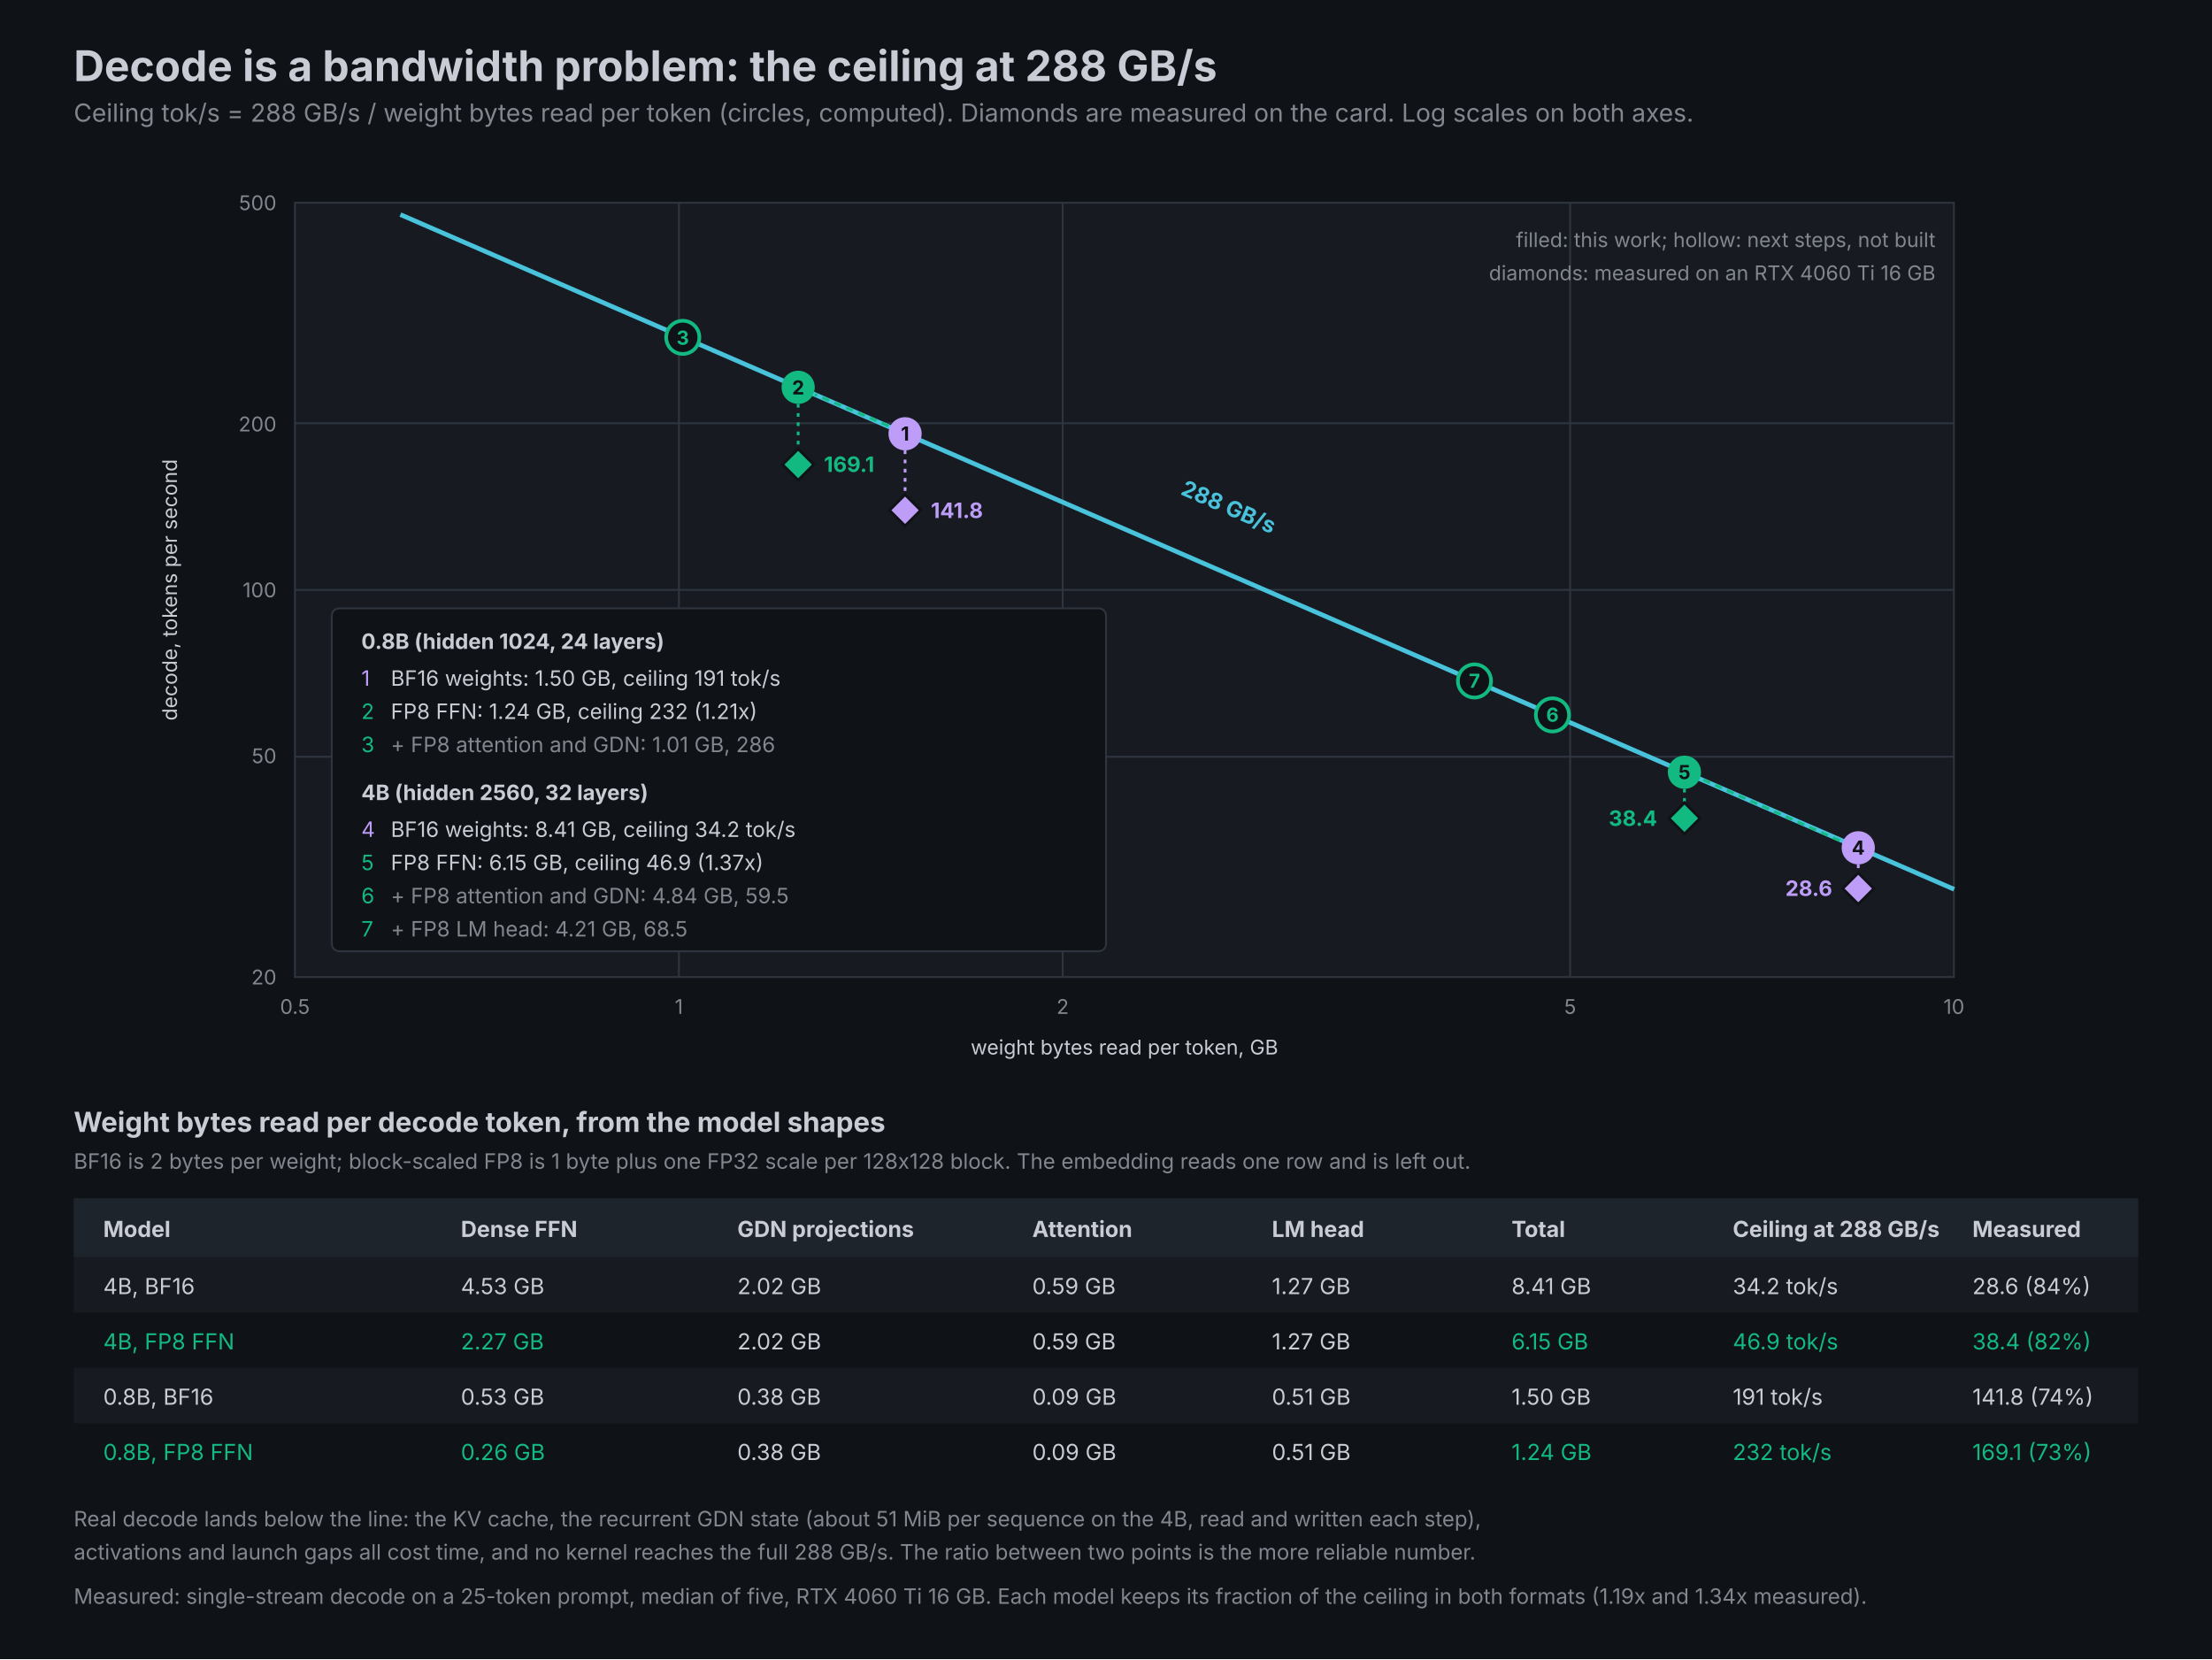
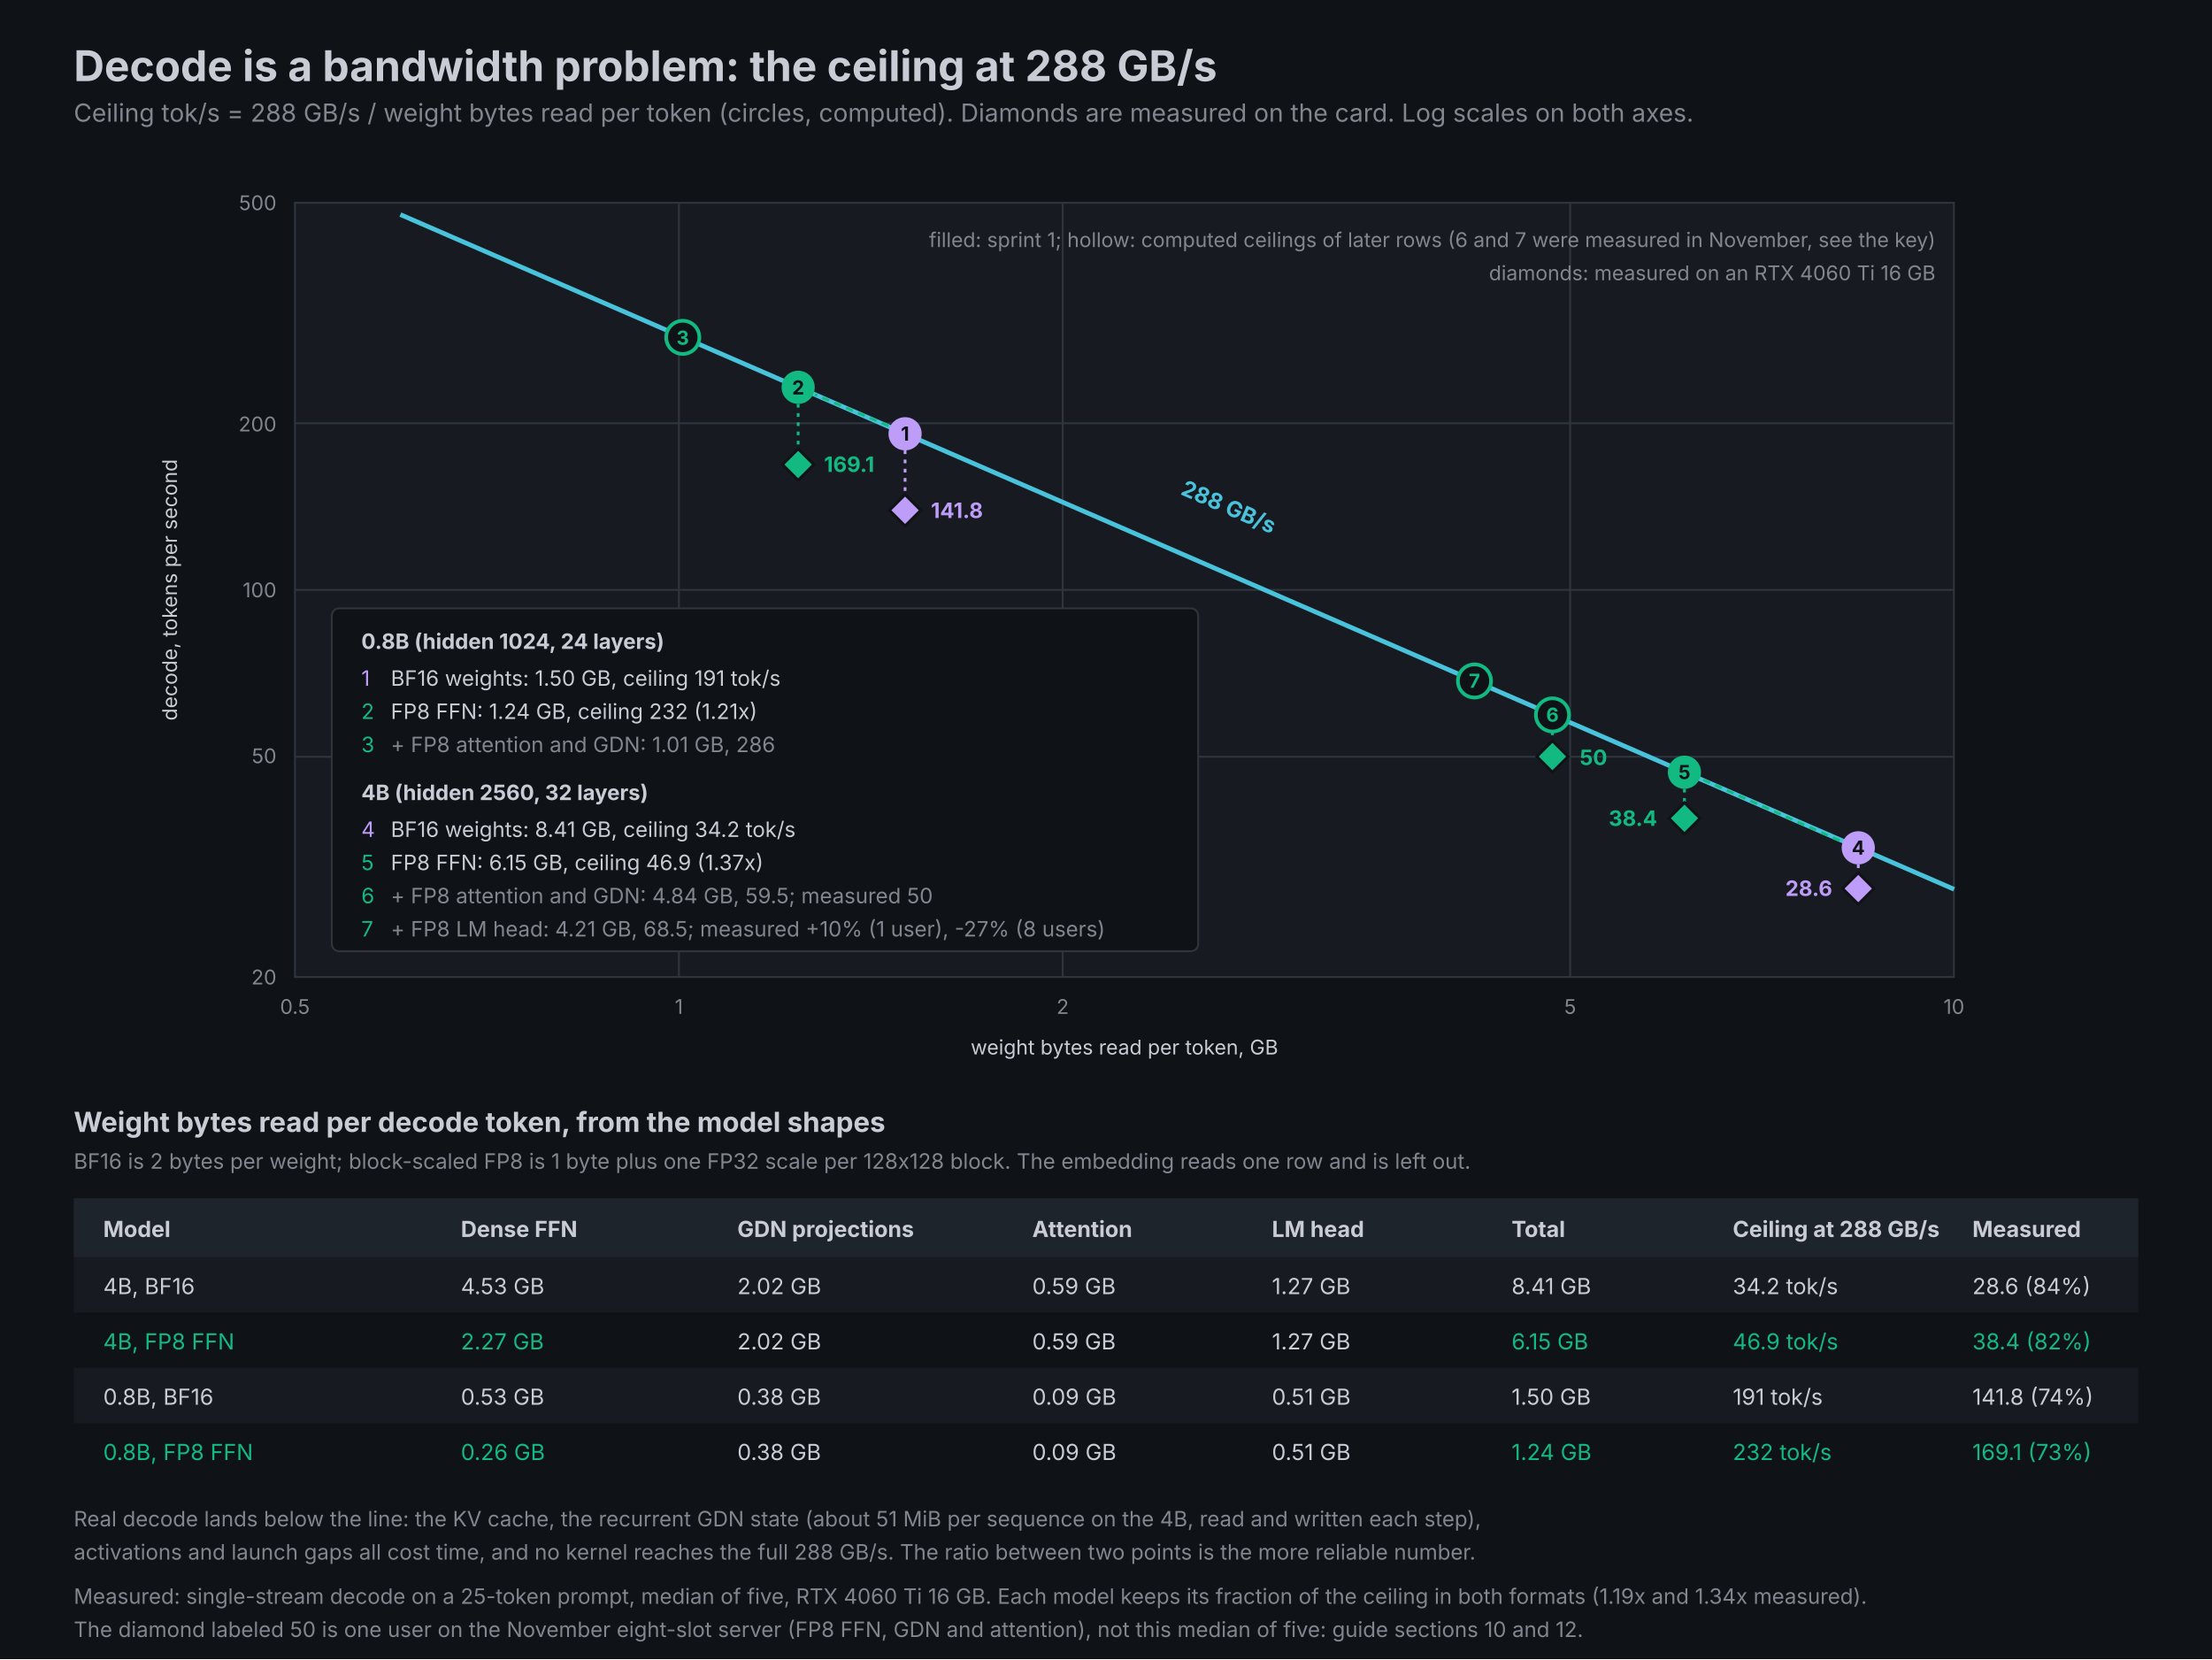
<svg xmlns="http://www.w3.org/2000/svg" viewBox="0 0 1200 900" width="1200" height="900" font-family="Inter, ui-sans-serif, system-ui, Segoe UI, Helvetica, Arial, sans-serif" role="img" aria-labelledby="t d">
  <rect width="1200" height="900" fill="#0F1216" />
  <text x="40" y="44" font-size="23" font-weight="650" fill="#C9CCD4">Decode is a bandwidth problem: the ceiling at 288 GB/s</text>
  <text x="40" y="66" font-size="13.5" fill="#82868F">Ceiling tok/s = 288 GB/s / weight bytes read per token (circles, computed). Diamonds are measured on the card. Log scales on both axes.</text>
  <rect x="160" y="110" width="900" height="420" fill="#171B21" stroke="#2E353F" />
  <g stroke="#2E353F" stroke-width="1">
    <line x1="368.3" y1="110" x2="368.3" y2="530" />
    <line x1="576.5" y1="110" x2="576.5" y2="530" />
    <line x1="851.8" y1="110" x2="851.8" y2="530" />
    <line x1="160" y1="410.5" x2="1060" y2="410.5" />
    <line x1="160" y1="320" x2="1060" y2="320" />
    <line x1="160" y1="229.6" x2="1060" y2="229.6" />
  </g>
  <g font-size="11" fill="#82868F" text-anchor="middle">
    <text x="160" y="550">0.5</text>
    <text x="368.3" y="550">1</text>
    <text x="576.5" y="550">2</text>
    <text x="851.8" y="550">5</text>
    <text x="1060" y="550">10</text>
    <text x="610" y="572" fill="#C9CCD4">weight bytes read per token, GB</text>
  </g>
  <g font-size="11" fill="#82868F" text-anchor="end">
    <text x="150" y="534">20</text>
    <text x="150" y="414">50</text>
    <text x="150" y="324">100</text>
    <text x="150" y="234">200</text>
    <text x="150" y="114">500</text>
  </g>
  <text x="96" y="320" font-size="11" fill="#C9CCD4" text-anchor="middle" transform="rotate(-90 96 320)">decode, tokens per second</text>
  <line x1="217.2" y1="116.4" x2="1060.1" y2="482.4" stroke="#49C3DB" stroke-width="2.5" />
  <text x="640" y="268" font-size="12" font-weight="650" fill="#49C3DB" transform="rotate(23.5 640 268)">288 GB/s</text>
  <g stroke="#12B981" stroke-width="1.5" fill="none" stroke-dasharray="4 3">
    <path d="M 482 231 L 442 214" />
    <path d="M 998 456 L 924 423" />
  </g>
  <g font-size="10.5" font-weight="700" text-anchor="middle">
    <circle cx="491" cy="235.3" r="9" fill="#BE9DF8" />
    <text x="491" y="239" fill="#0F1216">1</text>
    <circle cx="433" cy="210.1" r="9" fill="#12B981" />
    <text x="433" y="214" fill="#0F1216">2</text>
    <circle cx="370.4" cy="183" r="9" fill="#0F1216" stroke="#12B981" stroke-width="2" />
    <text x="370.4" y="187" fill="#12B981">3</text>
    <circle cx="1008.1" cy="459.9" r="9" fill="#BE9DF8" />
    <text x="1008.1" y="463.6" fill="#0F1216">4</text>
    <circle cx="913.8" cy="418.9" r="9" fill="#12B981" />
    <text x="913.8" y="422.6" fill="#0F1216">5</text>
    <circle cx="842.2" cy="387.8" r="9" fill="#0F1216" stroke="#12B981" stroke-width="2" />
    <text x="842.2" y="391.5" fill="#12B981">6</text>
    <circle cx="799.9" cy="369.4" r="9" fill="#0F1216" stroke="#12B981" stroke-width="2" />
    <text x="799.9" y="373.1" fill="#12B981">7</text>
  </g>
  <g stroke-width="1.5" stroke-dasharray="2 3">
    <line x1="491" y1="244.3" x2="491" y2="270" stroke="#BE9DF8" />
    <line x1="433" y1="219.1" x2="433" y2="245" stroke="#12B981" />
    <line x1="1008.1" y1="468.9" x2="1008.1" y2="475" stroke="#BE9DF8" />
    <line x1="913.8" y1="427.9" x2="913.8" y2="437" stroke="#12B981" />
  </g>
  <g stroke="#0F1216" stroke-width="1.5">
    <rect x="485" y="270.8" width="12" height="12" fill="#BE9DF8" transform="rotate(45 491 276.8)" />
    <rect x="427" y="246" width="12" height="12" fill="#12B981" transform="rotate(45 433 252)" />
    <rect x="1002.1" y="476" width="12" height="12" fill="#BE9DF8" transform="rotate(45 1008.1 482)" />
    <rect x="907.8" y="437.9" width="12" height="12" fill="#12B981" transform="rotate(45 913.8 443.9)" />
  </g>
  <g font-size="11.5" font-weight="650">
    <text x="505" y="281" fill="#BE9DF8">141.8</text>
    <text x="447" y="256" fill="#12B981">169.1</text>
    <text x="994" y="486" fill="#BE9DF8" text-anchor="end">28.6</text>
    <text x="899" y="448" fill="#12B981" text-anchor="end">38.4</text>
  </g>
-   <rect x="180" y="330" width="420" height="186" rx="4" fill="#0F1216" stroke="#2E353F" />
+   <line x1="842.2" y1="396.8" x2="842.2" y2="403" stroke="#12B981" stroke-width="1.5" stroke-dasharray="2 3" />
+   <rect x="836.2" y="404.4" width="12" height="12" fill="#12B981" stroke="#0F1216" stroke-width="1.5" transform="rotate(45 842.2 410.4)" />
+   <text x="857" y="415" font-size="11.5" font-weight="650" fill="#12B981">50</text>
+   <rect x="180" y="330" width="470" height="186" rx="4" fill="#0F1216" stroke="#2E353F" />
  <g font-size="11.5">
    <text x="196" y="352" fill="#C9CCD4" font-weight="650">0.8B (hidden 1024, 24 layers)</text>
    <text x="196" y="372" fill="#BE9DF8">1</text>
    <text x="212" y="372" fill="#C9CCD4">BF16 weights: 1.50 GB, ceiling 191 tok/s</text>
    <text x="196" y="390" fill="#12B981">2</text>
    <text x="212" y="390" fill="#C9CCD4">FP8 FFN: 1.24 GB, ceiling 232 (1.21x)</text>
    <text x="196" y="408" fill="#12B981">3</text>
    <text x="212" y="408" fill="#82868F">+ FP8 attention and GDN: 1.01 GB, 286</text>
    <text x="196" y="434" fill="#C9CCD4" font-weight="650">4B (hidden 2560, 32 layers)</text>
    <text x="196" y="454" fill="#BE9DF8">4</text>
    <text x="212" y="454" fill="#C9CCD4">BF16 weights: 8.41 GB, ceiling 34.2 tok/s</text>
    <text x="196" y="472" fill="#12B981">5</text>
    <text x="212" y="472" fill="#C9CCD4">FP8 FFN: 6.15 GB, ceiling 46.9 (1.37x)</text>
    <text x="196" y="490" fill="#12B981">6</text>
-     <text x="212" y="490" fill="#82868F">+ FP8 attention and GDN: 4.84 GB, 59.5</text>
+     <text x="212" y="490" fill="#82868F">+ FP8 attention and GDN: 4.84 GB, 59.5; measured 50</text>
    <text x="196" y="508" fill="#12B981">7</text>
-     <text x="212" y="508" fill="#82868F">+ FP8 LM head: 4.21 GB, 68.5</text>
+     <text x="212" y="508" fill="#82868F">+ FP8 LM head: 4.21 GB, 68.5; measured +10% (1 user), -27% (8 users)</text>
  </g>
-   <text x="1050" y="134" font-size="11" fill="#82868F" text-anchor="end">filled: this work; hollow: next steps, not built</text>
+   <text x="1050" y="134" font-size="11" fill="#82868F" text-anchor="end">filled: sprint 1; hollow: computed ceilings of later rows (6 and 7 were measured in November, see the key)</text>
  <text x="1050" y="152" font-size="11" fill="#82868F" text-anchor="end">diamonds: measured on an RTX 4060 Ti 16 GB</text>
  <text x="40" y="614" font-size="15" font-weight="650" fill="#C9CCD4">Weight bytes read per decode token, from the model shapes</text>
  <text x="40" y="634" font-size="11.5" fill="#82868F">BF16 is 2 bytes per weight; block-scaled FP8 is 1 byte plus one FP32 scale per 128x128 block. The embedding reads one row and is left out.</text>
  <rect x="40" y="650" width="1120" height="32" fill="#1E242B" />
  <g font-size="12" font-weight="650" fill="#C9CCD4">
    <text x="56" y="671">Model</text>
    <text x="250" y="671">Dense FFN</text>
    <text x="400" y="671">GDN projections</text>
    <text x="560" y="671">Attention</text>
    <text x="690" y="671">LM head</text>
    <text x="820" y="671">Total</text>
    <text x="940" y="671">Ceiling at 288 GB/s</text>
    <text x="1070" y="671">Measured</text>
  </g>
  <g font-size="12">
    <rect x="40" y="682" width="1120" height="30" fill="#171B21" />
    <text x="56" y="702" fill="#C9CCD4">4B, BF16</text>
    <text x="250" y="702" fill="#C9CCD4">4.53 GB</text>
    <text x="400" y="702" fill="#C9CCD4">2.02 GB</text>
    <text x="560" y="702" fill="#C9CCD4">0.59 GB</text>
    <text x="690" y="702" fill="#C9CCD4">1.27 GB</text>
    <text x="820" y="702" fill="#C9CCD4">8.41 GB</text>
    <text x="940" y="702" fill="#C9CCD4">34.2 tok/s</text>
    <text x="1070" y="702" fill="#C9CCD4">28.6 (84%)</text>
    <text x="56" y="732" fill="#12B981">4B, FP8 FFN</text>
    <text x="250" y="732" fill="#12B981">2.27 GB</text>
    <text x="400" y="732" fill="#C9CCD4">2.02 GB</text>
    <text x="560" y="732" fill="#C9CCD4">0.59 GB</text>
    <text x="690" y="732" fill="#C9CCD4">1.27 GB</text>
    <text x="820" y="732" fill="#12B981">6.15 GB</text>
    <text x="940" y="732" fill="#12B981">46.9 tok/s</text>
    <text x="1070" y="732" fill="#12B981">38.4 (82%)</text>
    <rect x="40" y="742" width="1120" height="30" fill="#171B21" />
    <text x="56" y="762" fill="#C9CCD4">0.8B, BF16</text>
    <text x="250" y="762" fill="#C9CCD4">0.53 GB</text>
    <text x="400" y="762" fill="#C9CCD4">0.38 GB</text>
    <text x="560" y="762" fill="#C9CCD4">0.09 GB</text>
    <text x="690" y="762" fill="#C9CCD4">0.51 GB</text>
    <text x="820" y="762" fill="#C9CCD4">1.50 GB</text>
    <text x="940" y="762" fill="#C9CCD4">191 tok/s</text>
    <text x="1070" y="762" fill="#C9CCD4">141.8 (74%)</text>
    <text x="56" y="792" fill="#12B981">0.8B, FP8 FFN</text>
    <text x="250" y="792" fill="#12B981">0.26 GB</text>
    <text x="400" y="792" fill="#C9CCD4">0.38 GB</text>
    <text x="560" y="792" fill="#C9CCD4">0.09 GB</text>
    <text x="690" y="792" fill="#C9CCD4">0.51 GB</text>
    <text x="820" y="792" fill="#12B981">1.24 GB</text>
    <text x="940" y="792" fill="#12B981">232 tok/s</text>
    <text x="1070" y="792" fill="#12B981">169.1 (73%)</text>
  </g>
  <text x="40" y="828" font-size="11.5" fill="#82868F">Real decode lands below the line: the KV cache, the recurrent GDN state (about 51 MiB per sequence on the 4B, read and written each step),</text>
  <text x="40" y="846" font-size="11.5" fill="#82868F">activations and launch gaps all cost time, and no kernel reaches the full 288 GB/s. The ratio between two points is the more reliable number.</text>
  <text x="40" y="870" font-size="11.5" fill="#82868F">Measured: single-stream decode on a 25-token prompt, median of five, RTX 4060 Ti 16 GB. Each model keeps its fraction of the ceiling in both formats (1.19x and 1.34x measured).</text>
+   <text x="40" y="888" font-size="11.5" fill="#82868F">The diamond labeled 50 is one user on the November eight-slot server (FP8 FFN, GDN and attention), not this median of five: guide sections 10 and 12.</text>
</svg>
